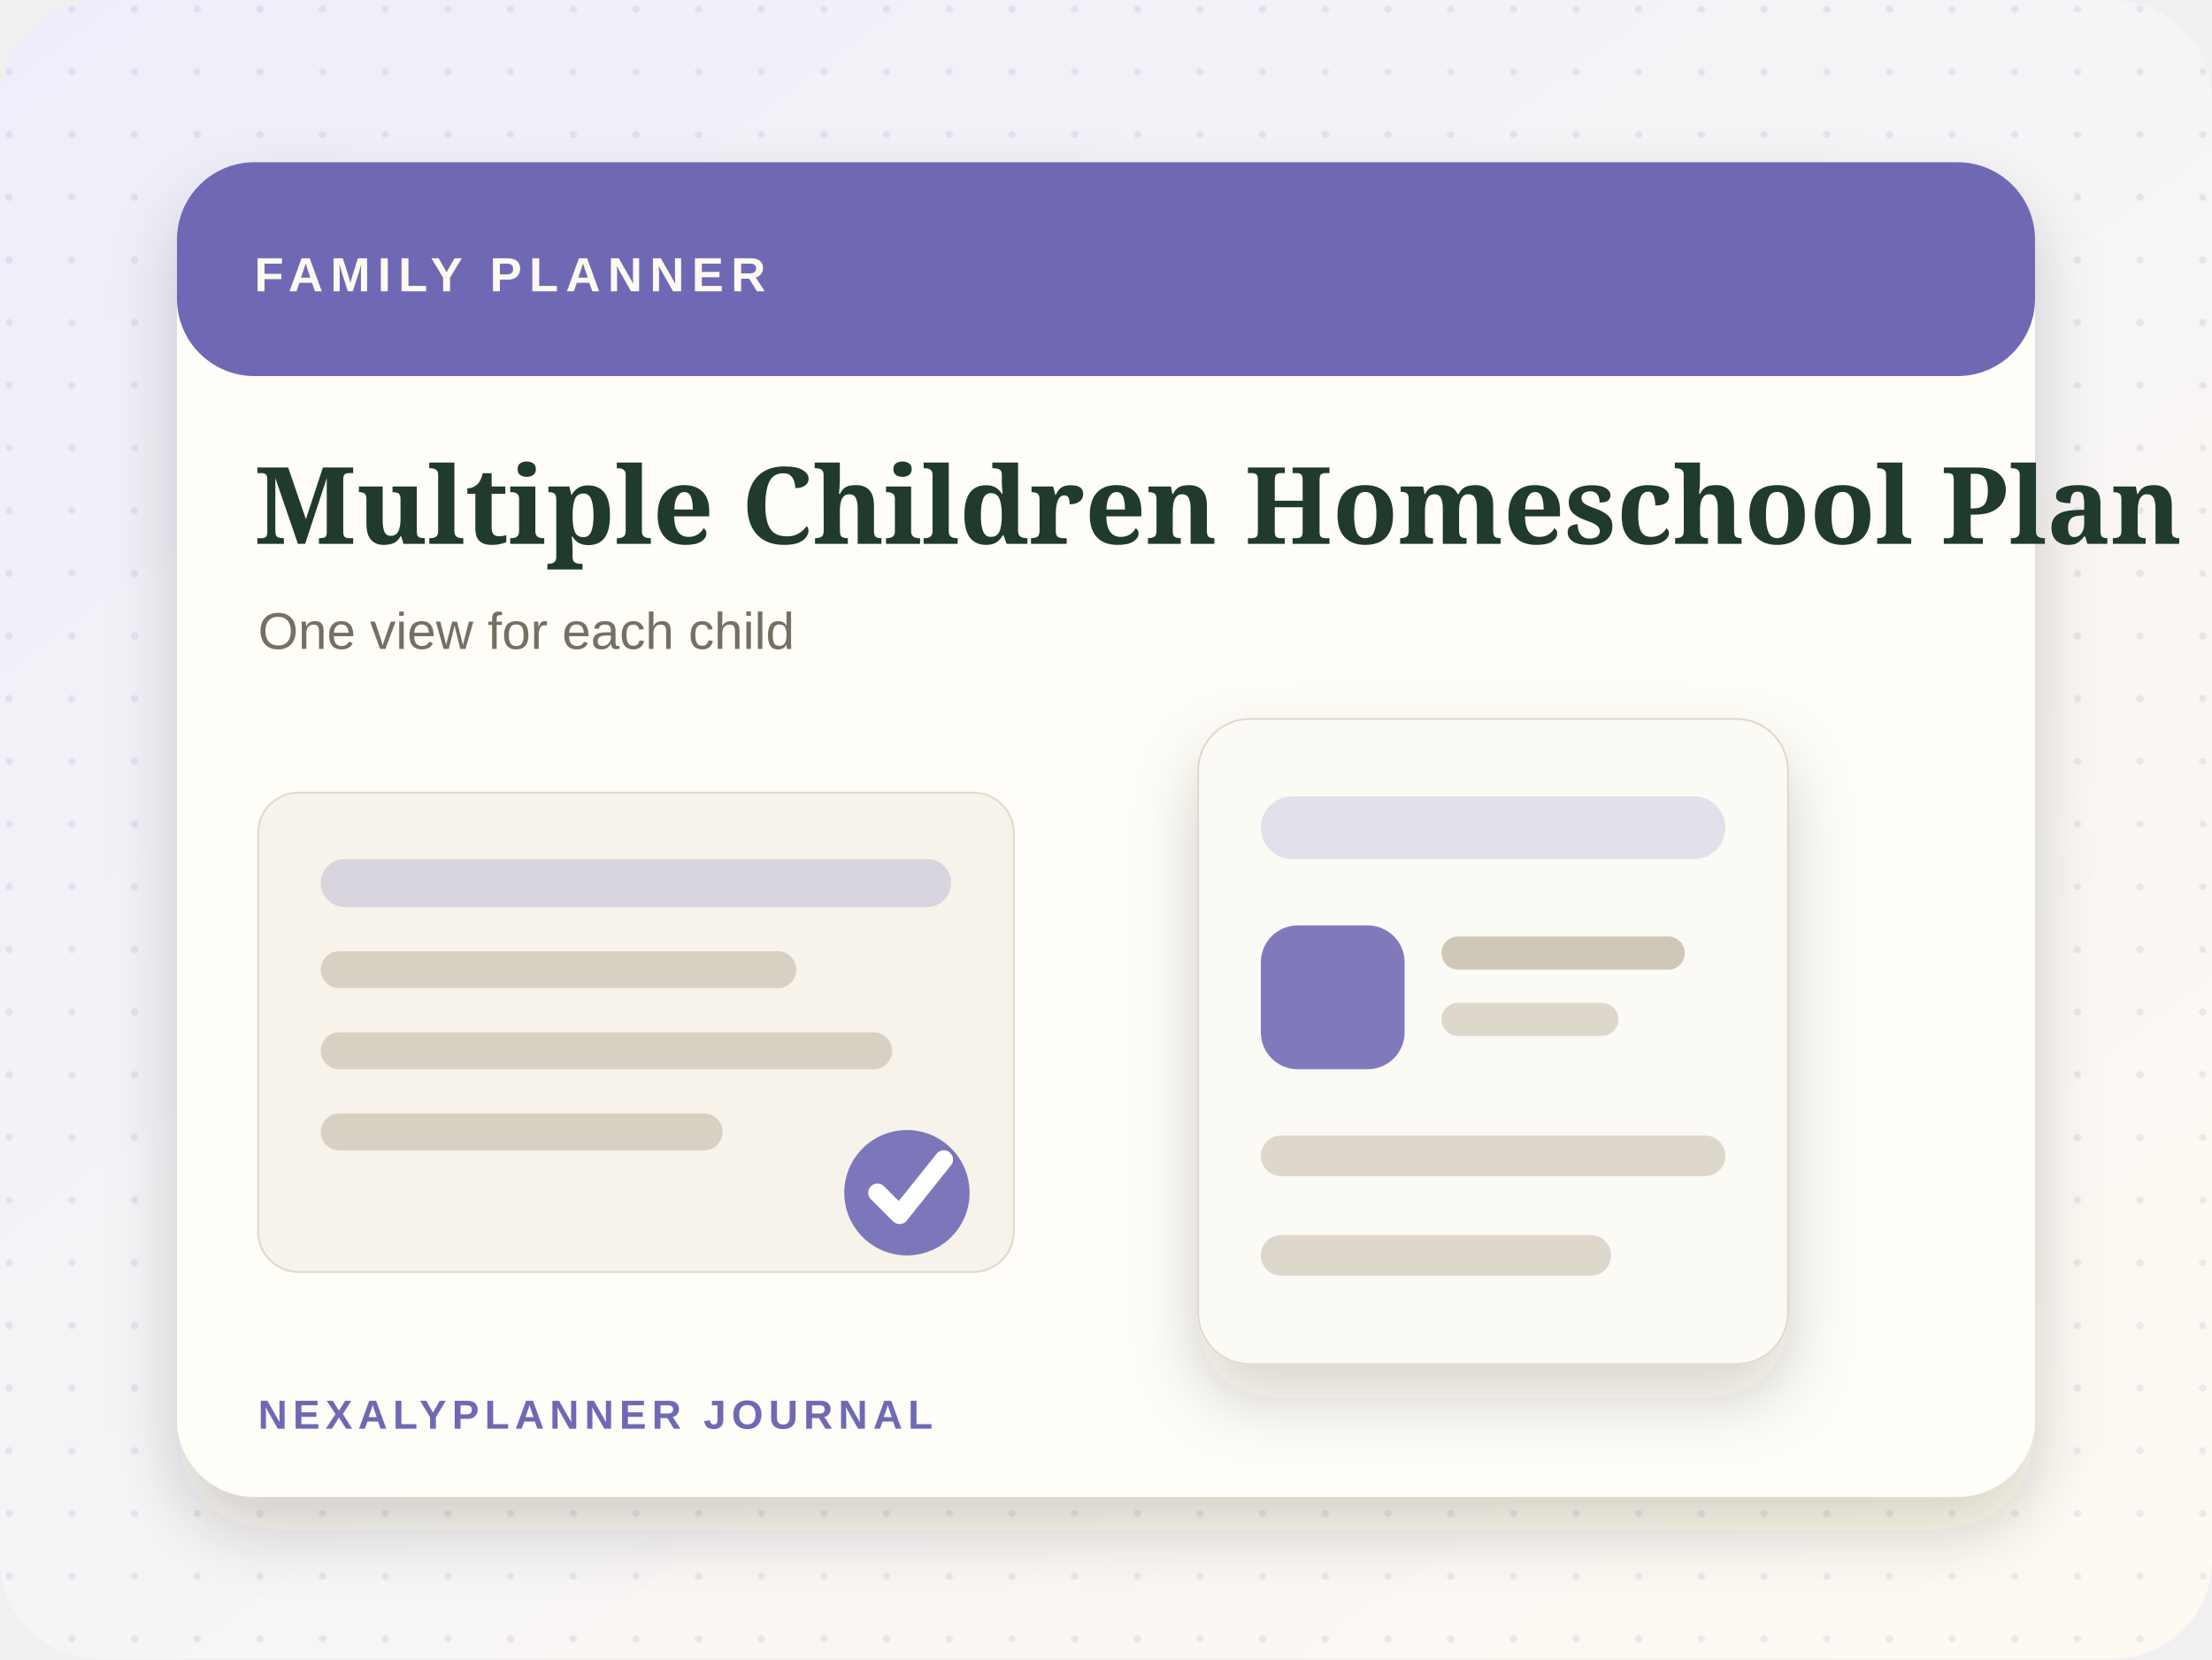
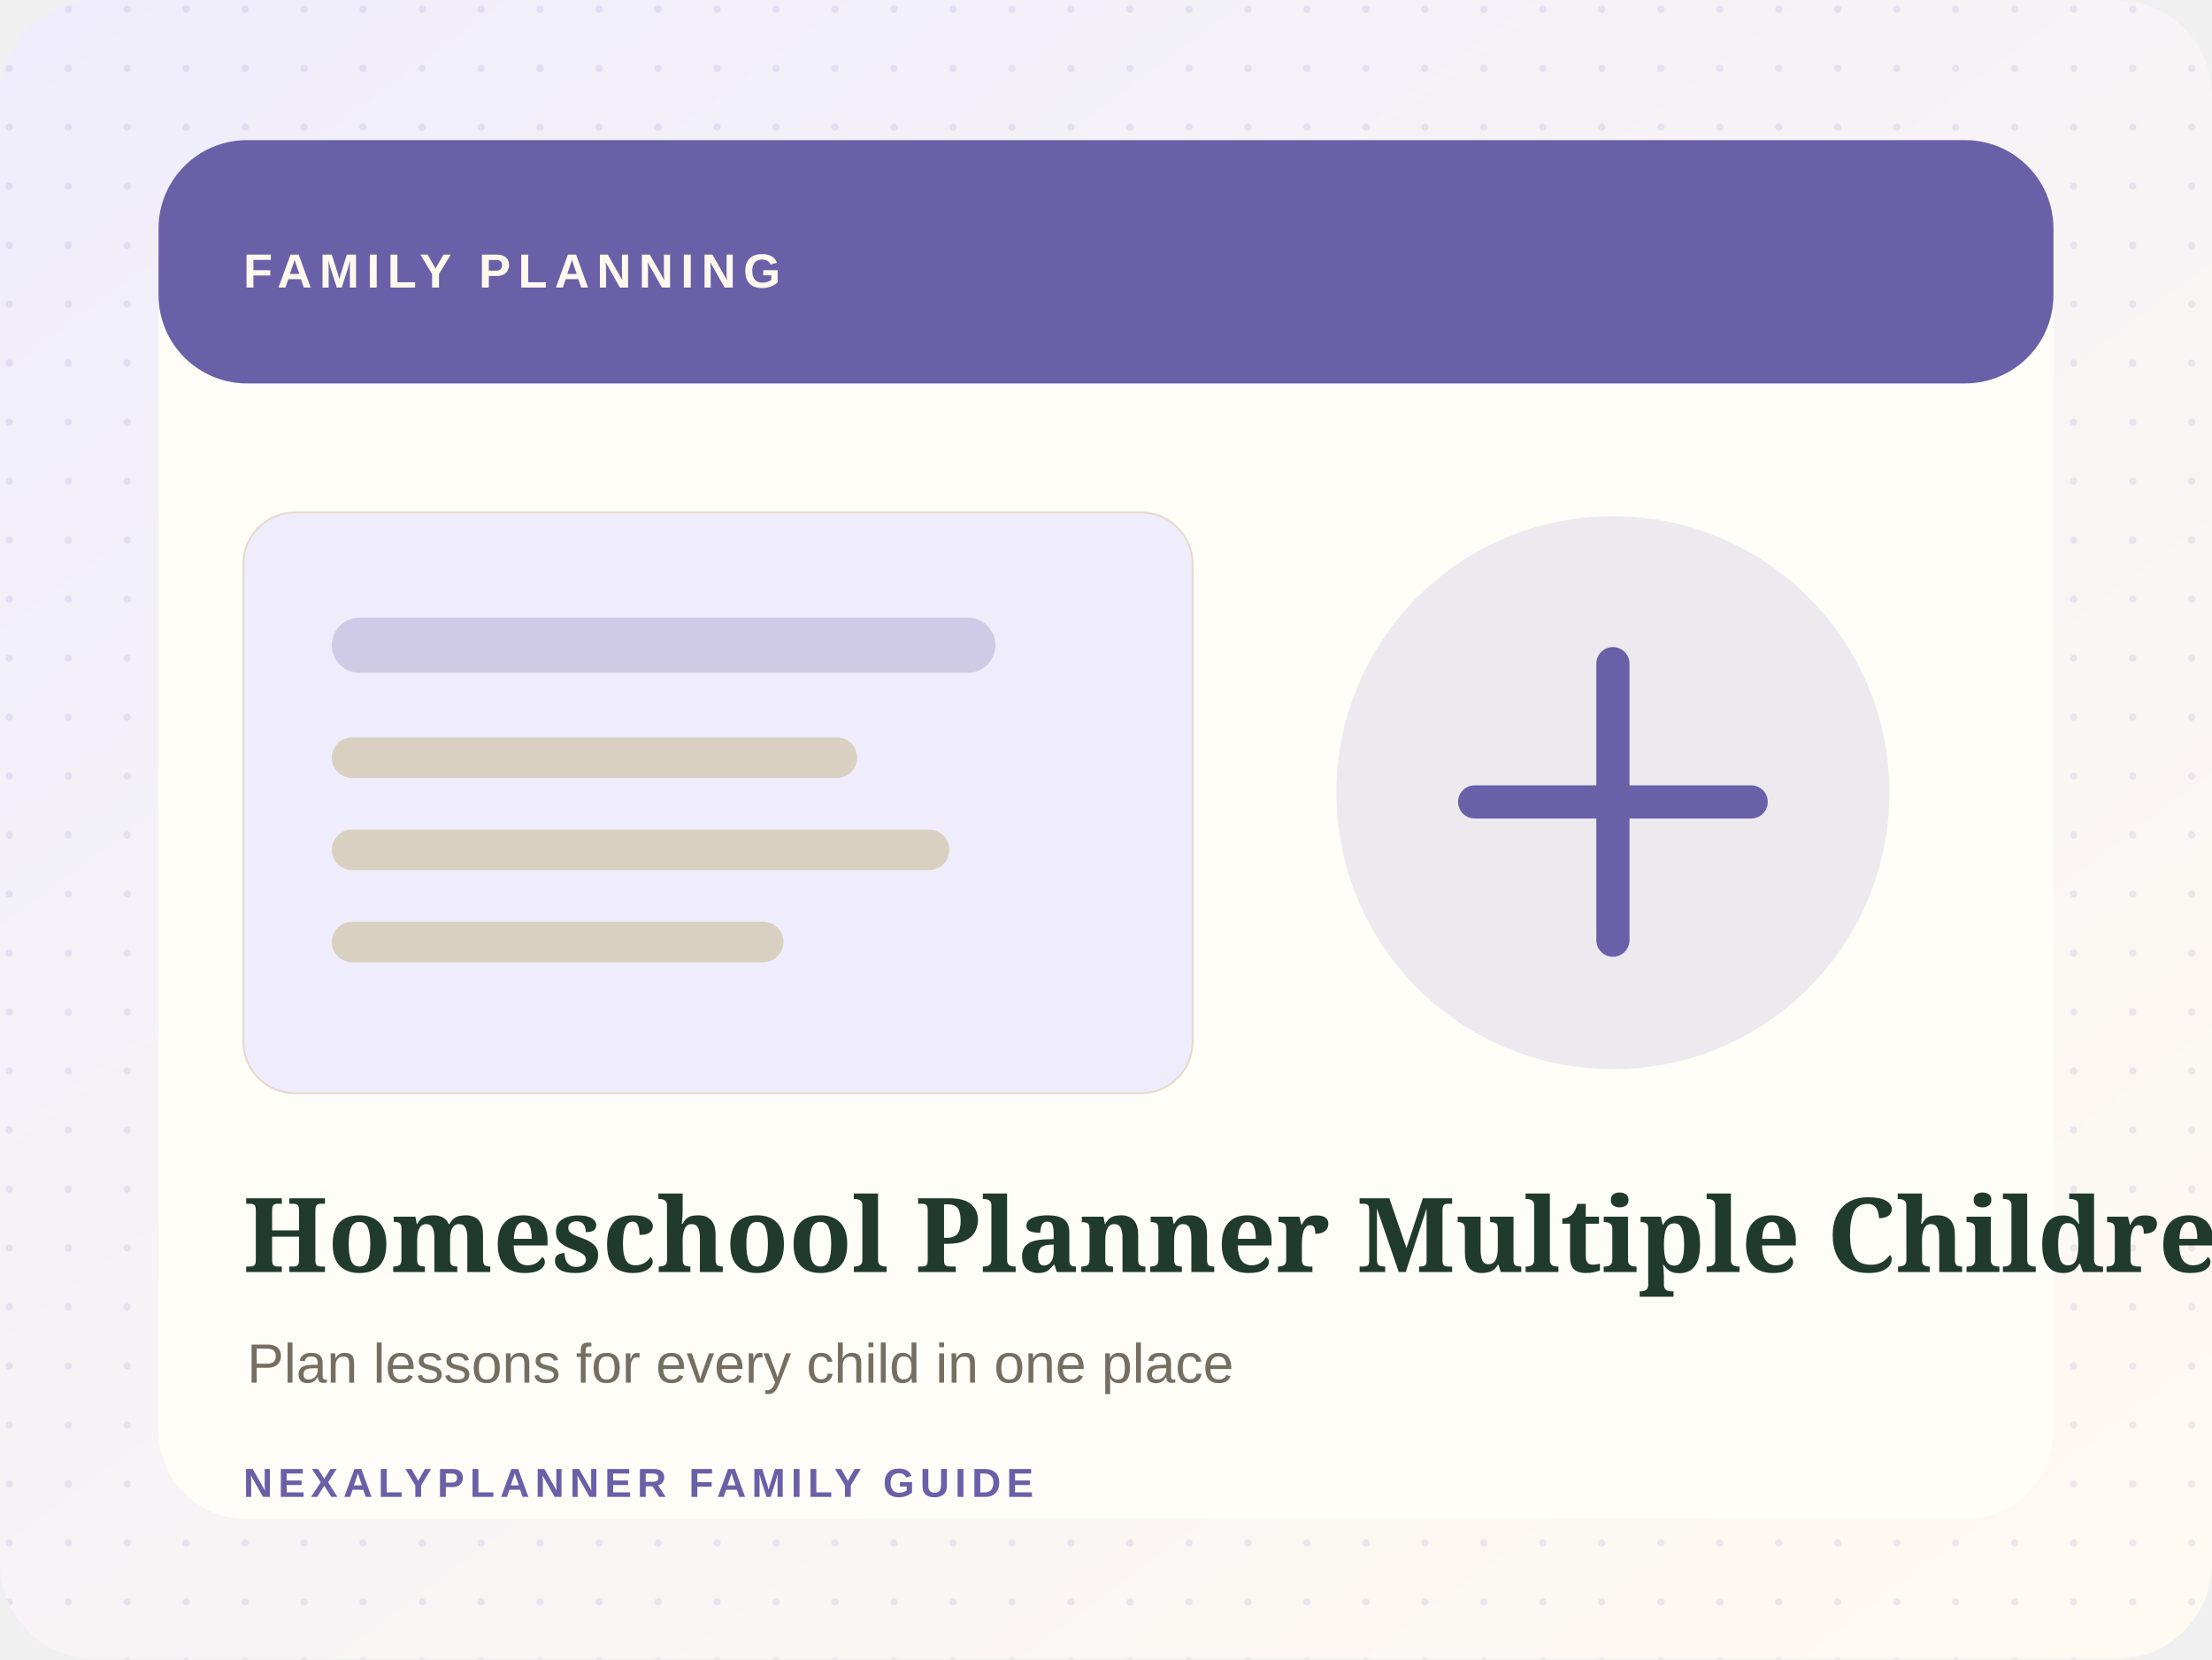
- <svg xmlns="http://www.w3.org/2000/svg" width="1200" height="900" viewBox="0 0 1200 900" role="img" aria-label="Multiple Children Homeschool Plan">
+ <svg xmlns="http://www.w3.org/2000/svg" width="1200" height="900" viewBox="0 0 1200 900" role="img" aria-label="Homeschool Planner Multiple Children - Plan lessons for every child in one place">
  <defs>
    <linearGradient id="g" x1="0" y1="0" x2="1" y2="1">
-       <stop offset="0" stop-color="#eeeeFA" />
+       <stop offset="0" stop-color="#efedfb" />
      <stop offset="1" stop-color="#fffaf1" />
    </linearGradient>
-     <filter id="shadow" x="-20%" y="-20%" width="140%" height="140%">
-       <feDropShadow dx="0" dy="18" stdDeviation="18" flood-color="#2a1c13" flood-opacity=".18" />
-     </filter>
-     <pattern id="dots" width="34" height="34" patternUnits="userSpaceOnUse">
-       <circle cx="5" cy="5" r="2" fill="#6f69b5" opacity=".12" />
+     <pattern id="dots" width="32" height="32" patternUnits="userSpaceOnUse">
+       <circle cx="5" cy="5" r="2" fill="#6960a8" opacity=".12" />
    </pattern>
  </defs>
-   <rect width="1200" height="900" rx="54" fill="url(#g)" />
-   <rect width="1200" height="900" rx="54" fill="url(#dots)" />
-   <rect x="96" y="88" width="1008" height="724" rx="42" fill="#fffdf8" filter="url(#shadow)" />
-   <rect x="96" y="88" width="1008" height="116" rx="42" fill="#6f69b5" />
-   <text x="138" y="158" fill="#fffaf1" font-family="Arial, Helvetica, sans-serif" font-size="26" font-weight="700" letter-spacing="4">FAMILY PLANNER</text>
-   <text x="138" y="295" fill="#203a2d" font-family="Georgia, serif" font-size="58" font-weight="700">Multiple Children Homeschool Plan</text>
-   <text x="140" y="352" fill="#756f64" font-family="Arial, Helvetica, sans-serif" font-size="28">One view for each child</text>
-   <g transform="translate(140 430)">
-     <rect x="0" y="0" width="410" height="260" rx="22" fill="#f7f3ea" stroke="#e1d8c8" />
-     <rect x="34" y="36" width="342" height="26" rx="13" fill="#6f69b5" opacity=".22" />
-     <rect x="34" y="86" width="258" height="20" rx="10" fill="#d8d0c2" />
-     <rect x="34" y="130" width="310" height="20" rx="10" fill="#d8d0c2" />
-     <rect x="34" y="174" width="218" height="20" rx="10" fill="#d8d0c2" />
-     <circle cx="352" cy="217" r="34" fill="#6f69b5" opacity=".9" />
-     <path d="M336 217l12 12 24-30" fill="none" stroke="#fff" stroke-width="10" stroke-linecap="round" stroke-linejoin="round" />
-   </g>
-   <g transform="translate(650 390)">
-     <rect x="0" y="0" width="320" height="350" rx="28" fill="#fbfaf5" stroke="#e0d8ca" filter="url(#shadow)" />
-     <rect x="34" y="42" width="252" height="34" rx="17" fill="#6f69b5" opacity=".18" />
-     <rect x="34" y="112" width="78" height="78" rx="20" fill="#6f69b5" opacity=".88" />
-     <rect x="132" y="118" width="132" height="18" rx="9" fill="#cfc7b8" />
-     <rect x="132" y="154" width="96" height="18" rx="9" fill="#ded7cc" />
-     <rect x="34" y="226" width="252" height="22" rx="11" fill="#ded7cc" />
-     <rect x="34" y="280" width="190" height="22" rx="11" fill="#ded7cc" />
-   </g>
-   <text x="140" y="775" fill="#6f69b5" font-family="Arial, Helvetica, sans-serif" font-size="22" font-weight="700" letter-spacing="3">NEXALYPLANNER JOURNAL</text>
+   <rect width="1200" height="900" rx="52" fill="url(#g)" />
+   <rect width="1200" height="900" rx="52" fill="url(#dots)" />
+   <rect x="86" y="76" width="1028" height="748" rx="48" fill="#fffdf8" />
+   <rect x="86" y="76" width="1028" height="132" rx="48" fill="#6960a8" />
+   <text x="132" y="156" fill="#fff8ed" font-family="Arial" font-size="26" font-weight="700" letter-spacing="4">FAMILY PLANNING</text>
+   <rect x="132" y="278" width="515" height="315" rx="28" fill="#efedfb" stroke="#e5dacb" />
+   <rect x="180" y="335" width="360" height="30" rx="15" fill="#6960a8" opacity=".24" />
+   <rect x="180" y="400" width="285" height="22" rx="11" fill="#d9d0c2" />
+   <rect x="180" y="450" width="335" height="22" rx="11" fill="#d9d0c2" />
+   <rect x="180" y="500" width="245" height="22" rx="11" fill="#d9d0c2" />
+   <circle cx="875" cy="430" r="150" fill="#6960a8" opacity=".12" />
+   <path d="M800 435h150M875 360v150" stroke="#6960a8" stroke-width="18" stroke-linecap="round" />
+   <text x="132" y="690" fill="#203a2d" font-family="Georgia,serif" font-size="56" font-weight="700">Homeschool Planner Multiple Children</text>
+   <text x="134" y="750" fill="#756e62" font-family="Arial" font-size="30">Plan lessons for every child in one place</text>
+   <text x="132" y="812" fill="#6960a8" font-family="Arial" font-size="22" font-weight="700" letter-spacing="3">NEXALYPLANNER FAMILY GUIDE</text>
</svg>
